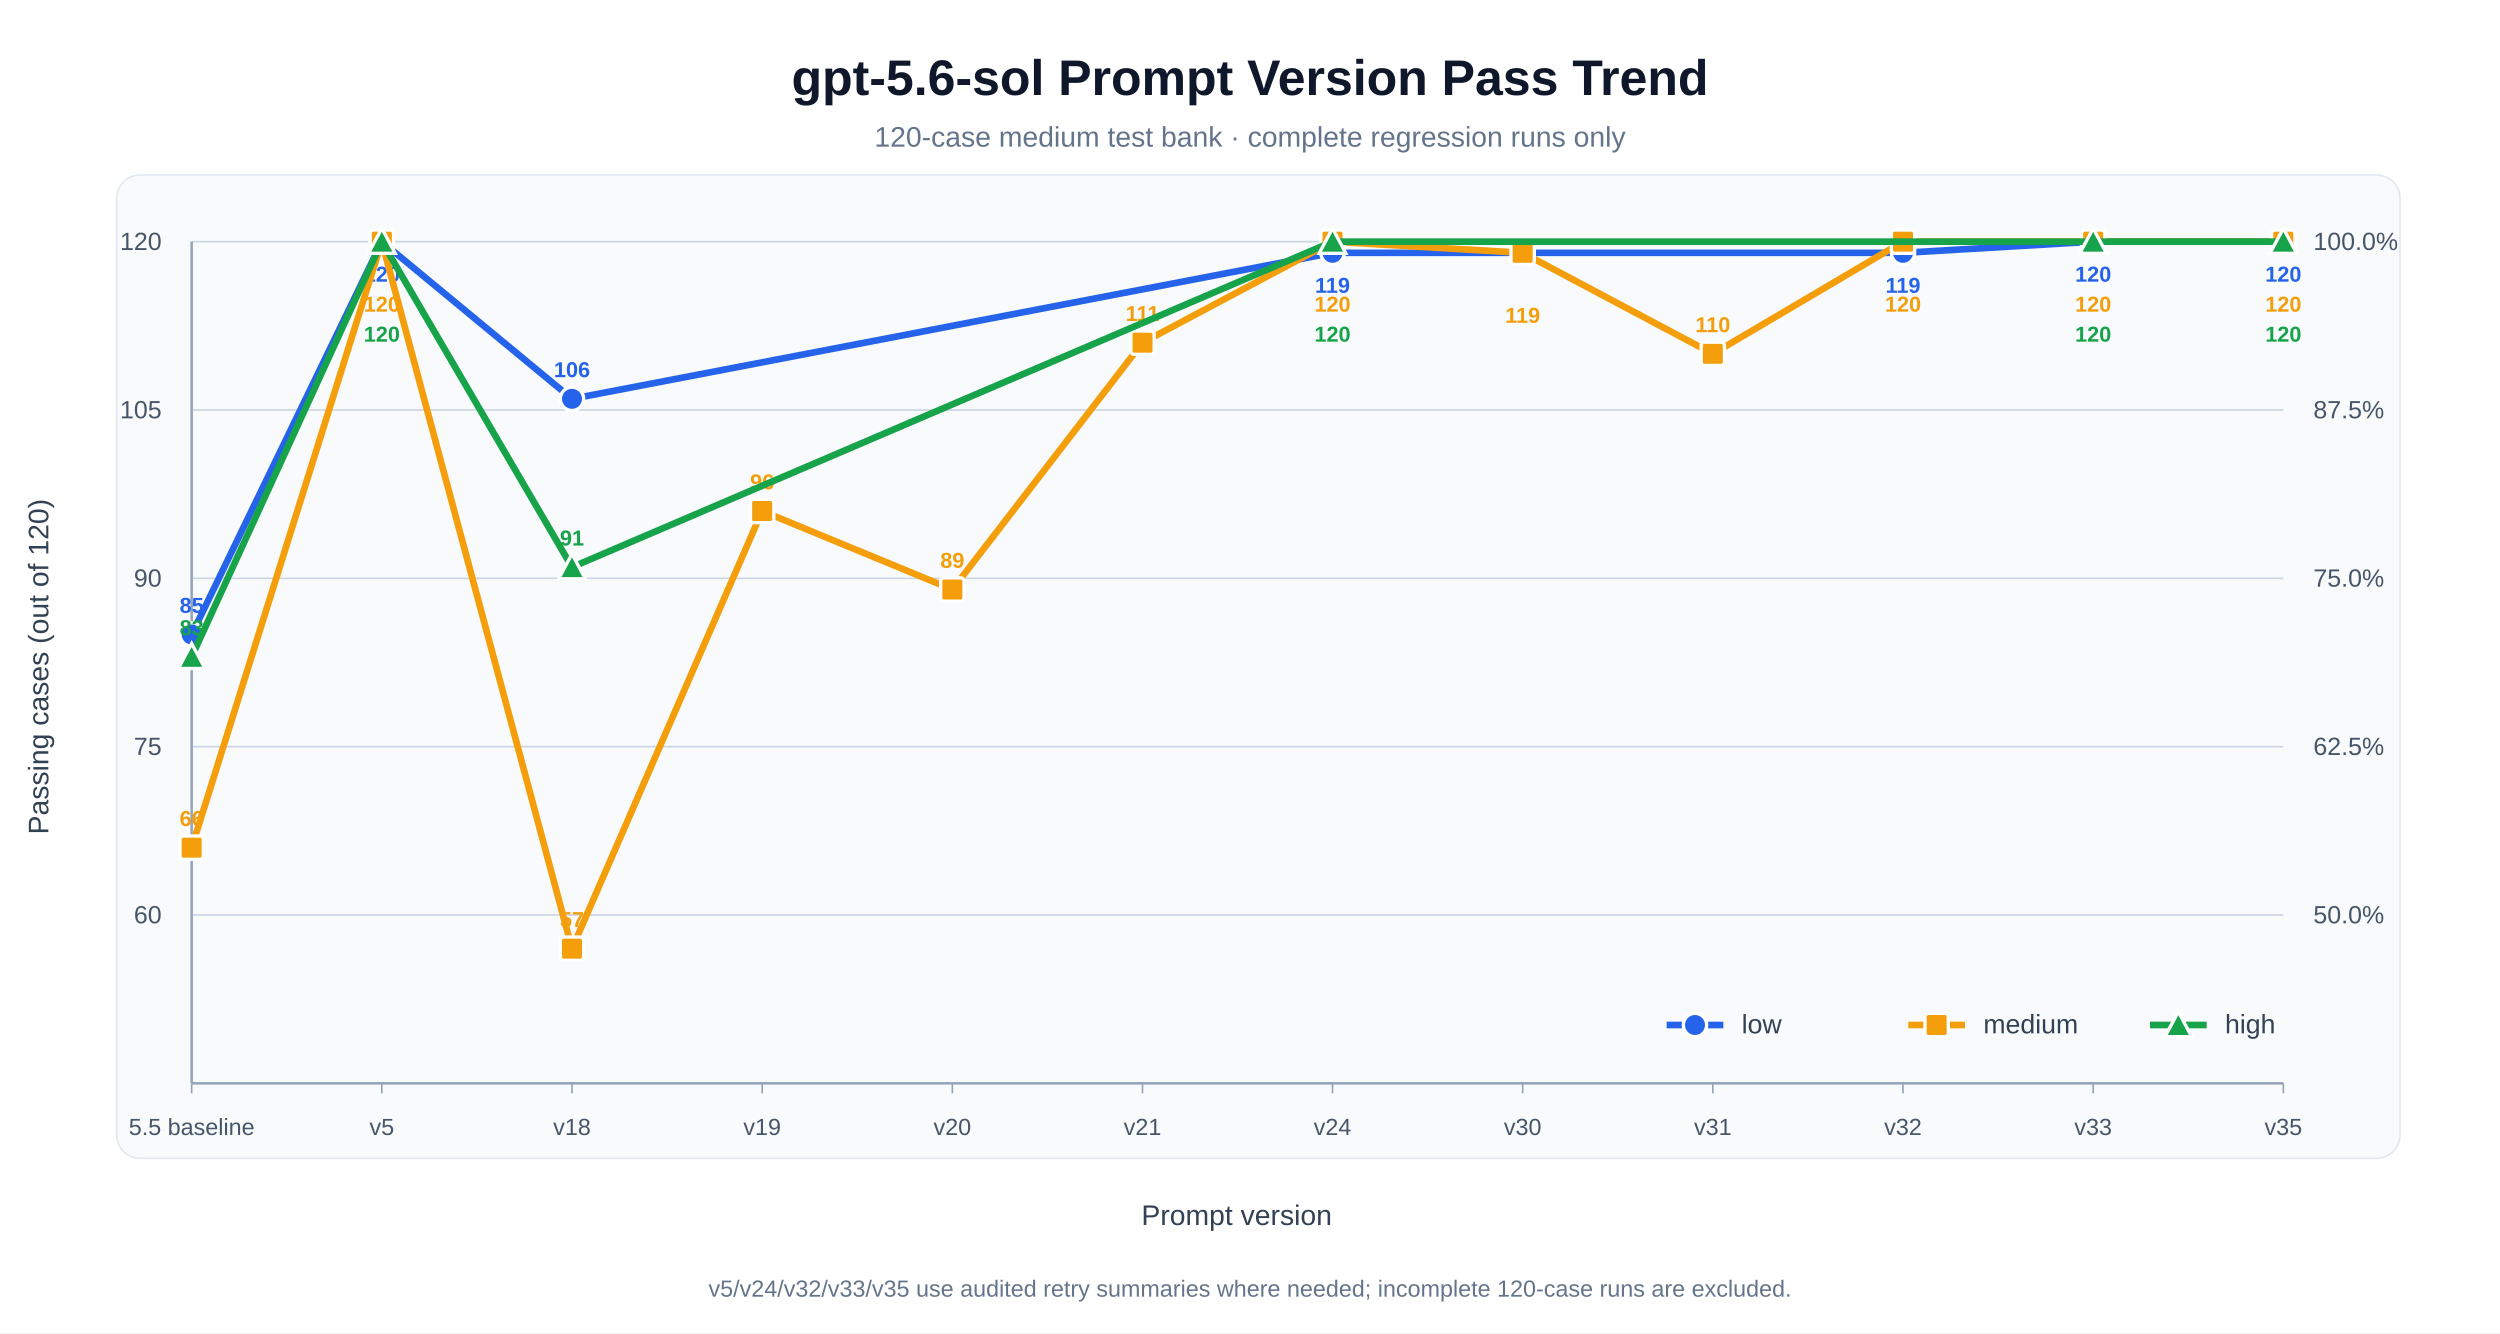
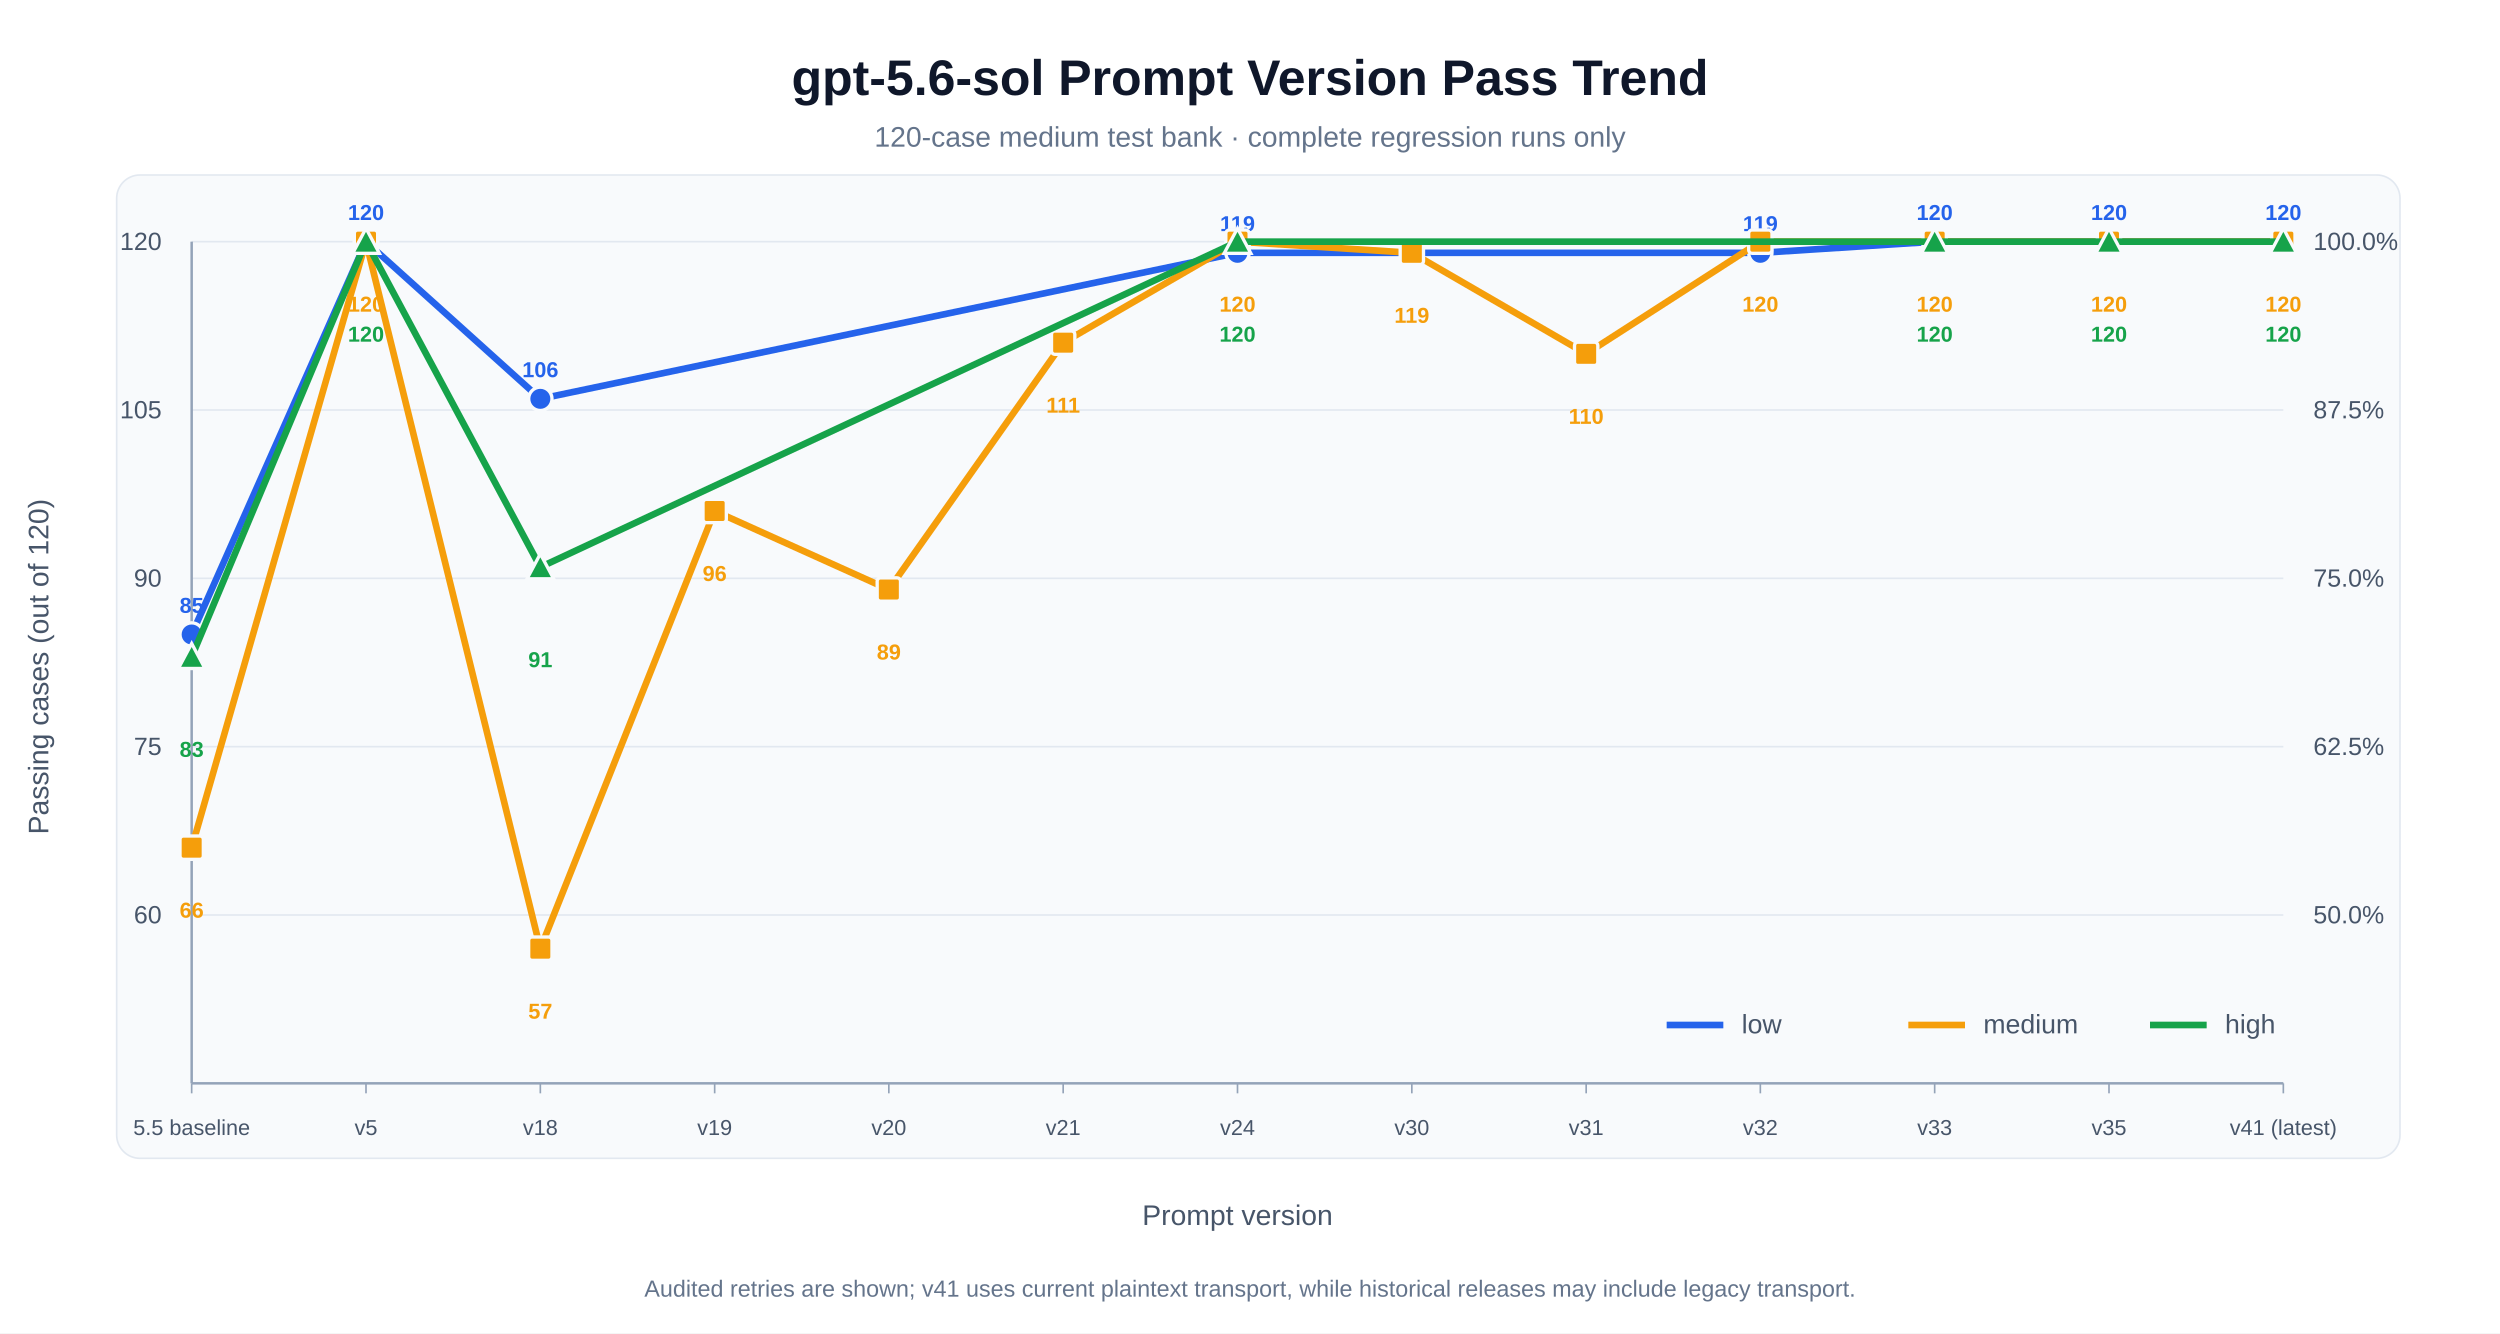
<svg xmlns="http://www.w3.org/2000/svg" width="1500" height="800" viewBox="0 0 1500 800" role="img" aria-labelledby="title desc">
  <rect width="1500" height="800" fill="#FFFFFF" />
  <rect x="70" y="105" width="1370" height="590" rx="14" fill="#F8FAFC" stroke="#E2E8F0" />
  <g font-family="-apple-system,BlinkMacSystemFont,Segoe UI,PingFang SC,Hiragino Sans GB,Arial,sans-serif">
    <text x="750" y="57" text-anchor="middle" font-size="30" font-weight="700" fill="#0F172A">gpt-5.6-sol Prompt Version Pass Trend</text>
    <text x="750" y="88" text-anchor="middle" font-size="17" fill="#64748B">120-case medium test bank · complete regression runs only</text>
-     <line x1="115" y1="549.0" x2="1370" y2="549.0" stroke="#CBD5E1" />
+     <line x1="115" y1="549.0" x2="1370" y2="549.0" stroke="#E2E8F0" />
    <text x="97" y="554.0" text-anchor="end" font-size="15" fill="#475569">60</text>
    <text x="1388" y="554.0" font-size="15" fill="#475569">50.0%</text>
-     <line x1="115" y1="448.0" x2="1370" y2="448.0" stroke="#CBD5E1" />
+     <line x1="115" y1="448.0" x2="1370" y2="448.0" stroke="#E2E8F0" />
    <text x="97" y="453.0" text-anchor="end" font-size="15" fill="#475569">75</text>
    <text x="1388" y="453.0" font-size="15" fill="#475569">62.5%</text>
-     <line x1="115" y1="347.0" x2="1370" y2="347.0" stroke="#CBD5E1" />
+     <line x1="115" y1="347.0" x2="1370" y2="347.0" stroke="#E2E8F0" />
    <text x="97" y="352.0" text-anchor="end" font-size="15" fill="#475569">90</text>
    <text x="1388" y="352.0" font-size="15" fill="#475569">75.0%</text>
-     <line x1="115" y1="246.0" x2="1370" y2="246.0" stroke="#CBD5E1" />
+     <line x1="115" y1="246.0" x2="1370" y2="246.0" stroke="#E2E8F0" />
    <text x="97" y="251.0" text-anchor="end" font-size="15" fill="#475569">105</text>
    <text x="1388" y="251.0" font-size="15" fill="#475569">87.5%</text>
-     <line x1="115" y1="145.0" x2="1370" y2="145.0" stroke="#CBD5E1" />
+     <line x1="115" y1="145.0" x2="1370" y2="145.0" stroke="#E2E8F0" />
    <text x="97" y="150.0" text-anchor="end" font-size="15" fill="#475569">120</text>
    <text x="1388" y="150.0" font-size="15" fill="#475569">100.0%</text>
    <line x1="115" y1="145" x2="115" y2="650" stroke="#94A3B8" stroke-width="1.5" />
    <line x1="115" y1="650" x2="1370" y2="650" stroke="#94A3B8" stroke-width="1.5" />
    <line x1="115.0" y1="650" x2="115.0" y2="656" stroke="#94A3B8" />
-     <text x="115.0" y="681" text-anchor="middle" font-size="14" fill="#475569">5.5 baseline</text>
-     <line x1="229.1" y1="650" x2="229.1" y2="656" stroke="#94A3B8" />
-     <text x="229.1" y="681" text-anchor="middle" font-size="14" fill="#475569">v5</text>
-     <line x1="343.2" y1="650" x2="343.2" y2="656" stroke="#94A3B8" />
-     <text x="343.2" y="681" text-anchor="middle" font-size="14" fill="#475569">v18</text>
-     <line x1="457.3" y1="650" x2="457.3" y2="656" stroke="#94A3B8" />
-     <text x="457.3" y="681" text-anchor="middle" font-size="14" fill="#475569">v19</text>
-     <line x1="571.4" y1="650" x2="571.4" y2="656" stroke="#94A3B8" />
-     <text x="571.4" y="681" text-anchor="middle" font-size="14" fill="#475569">v20</text>
-     <line x1="685.5" y1="650" x2="685.5" y2="656" stroke="#94A3B8" />
-     <text x="685.5" y="681" text-anchor="middle" font-size="14" fill="#475569">v21</text>
-     <line x1="799.5" y1="650" x2="799.5" y2="656" stroke="#94A3B8" />
-     <text x="799.5" y="681" text-anchor="middle" font-size="14" fill="#475569">v24</text>
-     <line x1="913.6" y1="650" x2="913.6" y2="656" stroke="#94A3B8" />
-     <text x="913.6" y="681" text-anchor="middle" font-size="14" fill="#475569">v30</text>
-     <line x1="1027.7" y1="650" x2="1027.7" y2="656" stroke="#94A3B8" />
-     <text x="1027.7" y="681" text-anchor="middle" font-size="14" fill="#475569">v31</text>
-     <line x1="1141.8" y1="650" x2="1141.8" y2="656" stroke="#94A3B8" />
-     <text x="1141.8" y="681" text-anchor="middle" font-size="14" fill="#475569">v32</text>
-     <line x1="1255.9" y1="650" x2="1255.9" y2="656" stroke="#94A3B8" />
-     <text x="1255.9" y="681" text-anchor="middle" font-size="14" fill="#475569">v33</text>
+     <text x="115.0" y="681" text-anchor="middle" font-size="13" fill="#475569">5.5 baseline</text>
+     <line x1="219.6" y1="650" x2="219.6" y2="656" stroke="#94A3B8" />
+     <text x="219.6" y="681" text-anchor="middle" font-size="13" fill="#475569">v5</text>
+     <line x1="324.2" y1="650" x2="324.2" y2="656" stroke="#94A3B8" />
+     <text x="324.2" y="681" text-anchor="middle" font-size="13" fill="#475569">v18</text>
+     <line x1="428.8" y1="650" x2="428.8" y2="656" stroke="#94A3B8" />
+     <text x="428.8" y="681" text-anchor="middle" font-size="13" fill="#475569">v19</text>
+     <line x1="533.3" y1="650" x2="533.3" y2="656" stroke="#94A3B8" />
+     <text x="533.3" y="681" text-anchor="middle" font-size="13" fill="#475569">v20</text>
+     <line x1="637.9" y1="650" x2="637.9" y2="656" stroke="#94A3B8" />
+     <text x="637.9" y="681" text-anchor="middle" font-size="13" fill="#475569">v21</text>
+     <line x1="742.5" y1="650" x2="742.5" y2="656" stroke="#94A3B8" />
+     <text x="742.5" y="681" text-anchor="middle" font-size="13" fill="#475569">v24</text>
+     <line x1="847.1" y1="650" x2="847.1" y2="656" stroke="#94A3B8" />
+     <text x="847.1" y="681" text-anchor="middle" font-size="13" fill="#475569">v30</text>
+     <line x1="951.7" y1="650" x2="951.7" y2="656" stroke="#94A3B8" />
+     <text x="951.7" y="681" text-anchor="middle" font-size="13" fill="#475569">v31</text>
+     <line x1="1056.2" y1="650" x2="1056.2" y2="656" stroke="#94A3B8" />
+     <text x="1056.2" y="681" text-anchor="middle" font-size="13" fill="#475569">v32</text>
+     <line x1="1160.8" y1="650" x2="1160.8" y2="656" stroke="#94A3B8" />
+     <text x="1160.8" y="681" text-anchor="middle" font-size="13" fill="#475569">v33</text>
+     <line x1="1265.4" y1="650" x2="1265.4" y2="656" stroke="#94A3B8" />
+     <text x="1265.4" y="681" text-anchor="middle" font-size="13" fill="#475569">v35</text>
    <line x1="1370.0" y1="650" x2="1370.0" y2="656" stroke="#94A3B8" />
-     <text x="1370.0" y="681" text-anchor="middle" font-size="14" fill="#475569">v35</text>
-     <text x="742" y="735" text-anchor="middle" font-size="17" fill="#334155">Prompt version</text>
-     <text x="29" y="400" transform="rotate(-90 29 400)" text-anchor="middle" font-size="17" fill="#334155">Passing cases (out of 120)</text>
-     <polyline points="115.0,380.7 229.1,145.0 343.2,239.3 799.5,151.7 1141.8,151.7 1255.9,145.0 1370.0,145.0" fill="none" stroke="#2563EB" stroke-width="4" stroke-linecap="round" stroke-linejoin="round" />
-     <circle cx="115.0" cy="380.7" r="7" fill="#2563EB" stroke="#fff" stroke-width="2" />
+     <text x="1370.0" y="681" text-anchor="middle" font-size="13" fill="#475569">v41 (latest)</text>
+     <text x="742.5" y="735" text-anchor="middle" font-size="17" fill="#475569">Prompt version</text>
+     <text x="29" y="400" transform="rotate(-90 29 400)" text-anchor="middle" font-size="17" fill="#475569">Passing cases (out of 120)</text>
+     <polyline points="115.0,380.7 219.6,145.0 324.2,239.3 742.5,151.7 1056.2,151.7 1160.8,145.0 1265.4,145.0 1370.0,145.0" fill="none" stroke="#2563EB" stroke-width="4" stroke-linecap="round" stroke-linejoin="round" />
+     <circle cx="115.0" cy="380.7" r="7" fill="#2563EB" stroke="#F8FAFC" stroke-width="2" />
    <text x="115.0" y="367.7" text-anchor="middle" font-size="13" font-weight="700" fill="#2563EB">85</text>
-     <circle cx="229.1" cy="145.0" r="7" fill="#2563EB" stroke="#fff" stroke-width="2" />
-     <text x="229.1" y="169.0" text-anchor="middle" font-size="13" font-weight="700" fill="#2563EB">120</text>
-     <circle cx="343.2" cy="239.3" r="7" fill="#2563EB" stroke="#fff" stroke-width="2" />
-     <text x="343.2" y="226.3" text-anchor="middle" font-size="13" font-weight="700" fill="#2563EB">106</text>
-     <circle cx="799.5" cy="151.7" r="7" fill="#2563EB" stroke="#fff" stroke-width="2" />
-     <text x="799.5" y="175.7" text-anchor="middle" font-size="13" font-weight="700" fill="#2563EB">119</text>
-     <circle cx="1141.8" cy="151.7" r="7" fill="#2563EB" stroke="#fff" stroke-width="2" />
-     <text x="1141.8" y="175.7" text-anchor="middle" font-size="13" font-weight="700" fill="#2563EB">119</text>
-     <circle cx="1255.9" cy="145.0" r="7" fill="#2563EB" stroke="#fff" stroke-width="2" />
-     <text x="1255.9" y="169.0" text-anchor="middle" font-size="13" font-weight="700" fill="#2563EB">120</text>
-     <circle cx="1370.0" cy="145.0" r="7" fill="#2563EB" stroke="#fff" stroke-width="2" />
-     <text x="1370.0" y="169.0" text-anchor="middle" font-size="13" font-weight="700" fill="#2563EB">120</text>
-     <polyline points="115.0,508.6 229.1,145.0 343.2,569.2 457.3,306.6 571.4,353.7 685.5,205.6 799.5,145.0 913.6,151.7 1027.7,212.3 1141.8,145.0 1255.9,145.0 1370.0,145.0" fill="none" stroke="#F59E0B" stroke-width="4" stroke-linecap="round" stroke-linejoin="round" />
-     <rect x="108.0" y="501.6" width="14" height="14" rx="2" fill="#F59E0B" stroke="#fff" stroke-width="2" />
-     <text x="115.0" y="495.6" text-anchor="middle" font-size="13" font-weight="700" fill="#F59E0B">66</text>
-     <rect x="222.1" y="138.0" width="14" height="14" rx="2" fill="#F59E0B" stroke="#fff" stroke-width="2" />
-     <text x="229.1" y="187.0" text-anchor="middle" font-size="13" font-weight="700" fill="#F59E0B">120</text>
-     <rect x="336.2" y="562.2" width="14" height="14" rx="2" fill="#F59E0B" stroke="#fff" stroke-width="2" />
-     <text x="343.2" y="556.2" text-anchor="middle" font-size="13" font-weight="700" fill="#F59E0B">57</text>
-     <rect x="450.3" y="299.6" width="14" height="14" rx="2" fill="#F59E0B" stroke="#fff" stroke-width="2" />
-     <text x="457.3" y="293.6" text-anchor="middle" font-size="13" font-weight="700" fill="#F59E0B">96</text>
-     <rect x="564.4" y="346.7" width="14" height="14" rx="2" fill="#F59E0B" stroke="#fff" stroke-width="2" />
-     <text x="571.4" y="340.7" text-anchor="middle" font-size="13" font-weight="700" fill="#F59E0B">89</text>
-     <rect x="678.5" y="198.6" width="14" height="14" rx="2" fill="#F59E0B" stroke="#fff" stroke-width="2" />
-     <text x="685.5" y="192.6" text-anchor="middle" font-size="13" font-weight="700" fill="#F59E0B">111</text>
-     <rect x="792.5" y="138.0" width="14" height="14" rx="2" fill="#F59E0B" stroke="#fff" stroke-width="2" />
-     <text x="799.5" y="187.0" text-anchor="middle" font-size="13" font-weight="700" fill="#F59E0B">120</text>
-     <rect x="906.6" y="144.7" width="14" height="14" rx="2" fill="#F59E0B" stroke="#fff" stroke-width="2" />
-     <text x="913.6" y="193.7" text-anchor="middle" font-size="13" font-weight="700" fill="#F59E0B">119</text>
-     <rect x="1020.7" y="205.3" width="14" height="14" rx="2" fill="#F59E0B" stroke="#fff" stroke-width="2" />
-     <text x="1027.7" y="199.3" text-anchor="middle" font-size="13" font-weight="700" fill="#F59E0B">110</text>
-     <rect x="1134.8" y="138.0" width="14" height="14" rx="2" fill="#F59E0B" stroke="#fff" stroke-width="2" />
-     <text x="1141.8" y="187.0" text-anchor="middle" font-size="13" font-weight="700" fill="#F59E0B">120</text>
-     <rect x="1248.9" y="138.0" width="14" height="14" rx="2" fill="#F59E0B" stroke="#fff" stroke-width="2" />
-     <text x="1255.9" y="187.0" text-anchor="middle" font-size="13" font-weight="700" fill="#F59E0B">120</text>
-     <rect x="1363.0" y="138.0" width="14" height="14" rx="2" fill="#F59E0B" stroke="#fff" stroke-width="2" />
+     <circle cx="219.6" cy="145.0" r="7" fill="#2563EB" stroke="#F8FAFC" stroke-width="2" />
+     <text x="219.6" y="132.0" text-anchor="middle" font-size="13" font-weight="700" fill="#2563EB">120</text>
+     <circle cx="324.2" cy="239.3" r="7" fill="#2563EB" stroke="#F8FAFC" stroke-width="2" />
+     <text x="324.2" y="226.3" text-anchor="middle" font-size="13" font-weight="700" fill="#2563EB">106</text>
+     <circle cx="742.5" cy="151.7" r="7" fill="#2563EB" stroke="#F8FAFC" stroke-width="2" />
+     <text x="742.5" y="138.7" text-anchor="middle" font-size="13" font-weight="700" fill="#2563EB">119</text>
+     <circle cx="1056.2" cy="151.7" r="7" fill="#2563EB" stroke="#F8FAFC" stroke-width="2" />
+     <text x="1056.2" y="138.7" text-anchor="middle" font-size="13" font-weight="700" fill="#2563EB">119</text>
+     <circle cx="1160.8" cy="145.0" r="7" fill="#2563EB" stroke="#F8FAFC" stroke-width="2" />
+     <text x="1160.8" y="132.0" text-anchor="middle" font-size="13" font-weight="700" fill="#2563EB">120</text>
+     <circle cx="1265.4" cy="145.0" r="7" fill="#2563EB" stroke="#F8FAFC" stroke-width="2" />
+     <text x="1265.4" y="132.0" text-anchor="middle" font-size="13" font-weight="700" fill="#2563EB">120</text>
+     <circle cx="1370.0" cy="145.0" r="7" fill="#2563EB" stroke="#F8FAFC" stroke-width="2" />
+     <text x="1370.0" y="132.0" text-anchor="middle" font-size="13" font-weight="700" fill="#2563EB">120</text>
+     <polyline points="115.0,508.6 219.6,145.0 324.2,569.2 428.8,306.6 533.3,353.7 637.9,205.6 742.5,145.0 847.1,151.7 951.7,212.3 1056.2,145.0 1160.8,145.0 1265.4,145.0 1370.0,145.0" fill="none" stroke="#F59E0B" stroke-width="4" stroke-linecap="round" stroke-linejoin="round" />
+     <rect x="108.0" y="501.6" width="14" height="14" rx="2" fill="#F59E0B" stroke="#F8FAFC" stroke-width="2" />
+     <text x="115.0" y="550.6" text-anchor="middle" font-size="13" font-weight="700" fill="#F59E0B">66</text>
+     <rect x="212.6" y="138.0" width="14" height="14" rx="2" fill="#F59E0B" stroke="#F8FAFC" stroke-width="2" />
+     <text x="219.6" y="187.0" text-anchor="middle" font-size="13" font-weight="700" fill="#F59E0B">120</text>
+     <rect x="317.2" y="562.2" width="14" height="14" rx="2" fill="#F59E0B" stroke="#F8FAFC" stroke-width="2" />
+     <text x="324.2" y="611.2" text-anchor="middle" font-size="13" font-weight="700" fill="#F59E0B">57</text>
+     <rect x="421.8" y="299.6" width="14" height="14" rx="2" fill="#F59E0B" stroke="#F8FAFC" stroke-width="2" />
+     <text x="428.8" y="348.6" text-anchor="middle" font-size="13" font-weight="700" fill="#F59E0B">96</text>
+     <rect x="526.3" y="346.7" width="14" height="14" rx="2" fill="#F59E0B" stroke="#F8FAFC" stroke-width="2" />
+     <text x="533.3" y="395.7" text-anchor="middle" font-size="13" font-weight="700" fill="#F59E0B">89</text>
+     <rect x="630.9" y="198.6" width="14" height="14" rx="2" fill="#F59E0B" stroke="#F8FAFC" stroke-width="2" />
+     <text x="637.9" y="247.6" text-anchor="middle" font-size="13" font-weight="700" fill="#F59E0B">111</text>
+     <rect x="735.5" y="138.0" width="14" height="14" rx="2" fill="#F59E0B" stroke="#F8FAFC" stroke-width="2" />
+     <text x="742.5" y="187.0" text-anchor="middle" font-size="13" font-weight="700" fill="#F59E0B">120</text>
+     <rect x="840.1" y="144.7" width="14" height="14" rx="2" fill="#F59E0B" stroke="#F8FAFC" stroke-width="2" />
+     <text x="847.1" y="193.7" text-anchor="middle" font-size="13" font-weight="700" fill="#F59E0B">119</text>
+     <rect x="944.7" y="205.3" width="14" height="14" rx="2" fill="#F59E0B" stroke="#F8FAFC" stroke-width="2" />
+     <text x="951.7" y="254.3" text-anchor="middle" font-size="13" font-weight="700" fill="#F59E0B">110</text>
+     <rect x="1049.2" y="138.0" width="14" height="14" rx="2" fill="#F59E0B" stroke="#F8FAFC" stroke-width="2" />
+     <text x="1056.2" y="187.0" text-anchor="middle" font-size="13" font-weight="700" fill="#F59E0B">120</text>
+     <rect x="1153.8" y="138.0" width="14" height="14" rx="2" fill="#F59E0B" stroke="#F8FAFC" stroke-width="2" />
+     <text x="1160.8" y="187.0" text-anchor="middle" font-size="13" font-weight="700" fill="#F59E0B">120</text>
+     <rect x="1258.4" y="138.0" width="14" height="14" rx="2" fill="#F59E0B" stroke="#F8FAFC" stroke-width="2" />
+     <text x="1265.4" y="187.0" text-anchor="middle" font-size="13" font-weight="700" fill="#F59E0B">120</text>
+     <rect x="1363.0" y="138.0" width="14" height="14" rx="2" fill="#F59E0B" stroke="#F8FAFC" stroke-width="2" />
    <text x="1370.0" y="187.0" text-anchor="middle" font-size="13" font-weight="700" fill="#F59E0B">120</text>
-     <polyline points="115.0,394.1 229.1,145.0 343.2,340.3 799.5,145.0 1255.9,145.0 1370.0,145.0" fill="none" stroke="#16A34A" stroke-width="4" stroke-linecap="round" stroke-linejoin="round" />
-     <path d="M 115.0 386.1 L 107.0 401.1 L 123.0 401.1 Z" fill="#16A34A" stroke="#fff" stroke-width="2" />
-     <text x="115.0" y="381.1" text-anchor="middle" font-size="13" font-weight="700" fill="#16A34A">83</text>
-     <path d="M 229.1 137.0 L 221.1 152.0 L 237.1 152.0 Z" fill="#16A34A" stroke="#fff" stroke-width="2" />
-     <text x="229.1" y="205.0" text-anchor="middle" font-size="13" font-weight="700" fill="#16A34A">120</text>
-     <path d="M 343.2 332.3 L 335.2 347.3 L 351.2 347.3 Z" fill="#16A34A" stroke="#fff" stroke-width="2" />
-     <text x="343.2" y="327.3" text-anchor="middle" font-size="13" font-weight="700" fill="#16A34A">91</text>
-     <path d="M 799.5 137.0 L 791.5 152.0 L 807.5 152.0 Z" fill="#16A34A" stroke="#fff" stroke-width="2" />
-     <text x="799.5" y="205.0" text-anchor="middle" font-size="13" font-weight="700" fill="#16A34A">120</text>
-     <path d="M 1255.9 137.0 L 1247.9 152.0 L 1263.9 152.0 Z" fill="#16A34A" stroke="#fff" stroke-width="2" />
-     <text x="1255.9" y="205.0" text-anchor="middle" font-size="13" font-weight="700" fill="#16A34A">120</text>
-     <path d="M 1370.0 137.0 L 1362.0 152.0 L 1378.0 152.0 Z" fill="#16A34A" stroke="#fff" stroke-width="2" />
+     <polyline points="115.0,394.1 219.6,145.0 324.2,340.3 742.5,145.0 1160.8,145.0 1265.4,145.0 1370.0,145.0" fill="none" stroke="#16A34A" stroke-width="4" stroke-linecap="round" stroke-linejoin="round" />
+     <path d="M 115.0 386.1 L 107.0 401.1 L 123.0 401.1 Z" fill="#16A34A" stroke="#F8FAFC" stroke-width="2" />
+     <text x="115.0" y="454.1" text-anchor="middle" font-size="13" font-weight="700" fill="#16A34A">83</text>
+     <path d="M 219.6 137.0 L 211.6 152.0 L 227.6 152.0 Z" fill="#16A34A" stroke="#F8FAFC" stroke-width="2" />
+     <text x="219.6" y="205.0" text-anchor="middle" font-size="13" font-weight="700" fill="#16A34A">120</text>
+     <path d="M 324.2 332.3 L 316.2 347.3 L 332.2 347.3 Z" fill="#16A34A" stroke="#F8FAFC" stroke-width="2" />
+     <text x="324.2" y="400.3" text-anchor="middle" font-size="13" font-weight="700" fill="#16A34A">91</text>
+     <path d="M 742.5 137.0 L 734.5 152.0 L 750.5 152.0 Z" fill="#16A34A" stroke="#F8FAFC" stroke-width="2" />
+     <text x="742.5" y="205.0" text-anchor="middle" font-size="13" font-weight="700" fill="#16A34A">120</text>
+     <path d="M 1160.8 137.0 L 1152.8 152.0 L 1168.8 152.0 Z" fill="#16A34A" stroke="#F8FAFC" stroke-width="2" />
+     <text x="1160.8" y="205.0" text-anchor="middle" font-size="13" font-weight="700" fill="#16A34A">120</text>
+     <path d="M 1265.4 137.0 L 1257.4 152.0 L 1273.4 152.0 Z" fill="#16A34A" stroke="#F8FAFC" stroke-width="2" />
+     <text x="1265.4" y="205.0" text-anchor="middle" font-size="13" font-weight="700" fill="#16A34A">120</text>
+     <path d="M 1370.0 137.0 L 1362.0 152.0 L 1378.0 152.0 Z" fill="#16A34A" stroke="#F8FAFC" stroke-width="2" />
    <text x="1370.0" y="205.0" text-anchor="middle" font-size="13" font-weight="700" fill="#16A34A">120</text>
    <line x1="1000" y1="615" x2="1034" y2="615" stroke="#2563EB" stroke-width="4" />
-     <circle cx="1017" cy="615" r="7" fill="#2563EB" stroke="#fff" stroke-width="2" />
-     <text x="1045" y="620" font-size="16" fill="#334155">low</text>
+     <text x="1045" y="620" font-size="16" fill="#475569">low</text>
    <line x1="1145" y1="615" x2="1179" y2="615" stroke="#F59E0B" stroke-width="4" />
-     <rect x="1155" y="608" width="14" height="14" rx="2" fill="#F59E0B" stroke="#fff" stroke-width="2" />
-     <text x="1190" y="620" font-size="16" fill="#334155">medium</text>
+     <text x="1190" y="620" font-size="16" fill="#475569">medium</text>
    <line x1="1290" y1="615" x2="1324" y2="615" stroke="#16A34A" stroke-width="4" />
-     <path d="M 1307 607 L 1299 622 L 1315 622 Z" fill="#16A34A" stroke="#fff" stroke-width="2" />
-     <text x="1335" y="620" font-size="16" fill="#334155">high</text>
-     <text x="750" y="778" text-anchor="middle" font-size="14" fill="#64748B">v5/v24/v32/v33/v35 use audited retry summaries where needed; incomplete 120-case runs are excluded.</text>
+     <text x="1335" y="620" font-size="16" fill="#475569">high</text>
+     <text x="750" y="778" text-anchor="middle" font-size="14" fill="#64748B">Audited retries are shown; v41 uses current plaintext transport, while historical releases may include legacy transport.</text>
  </g>
</svg>
